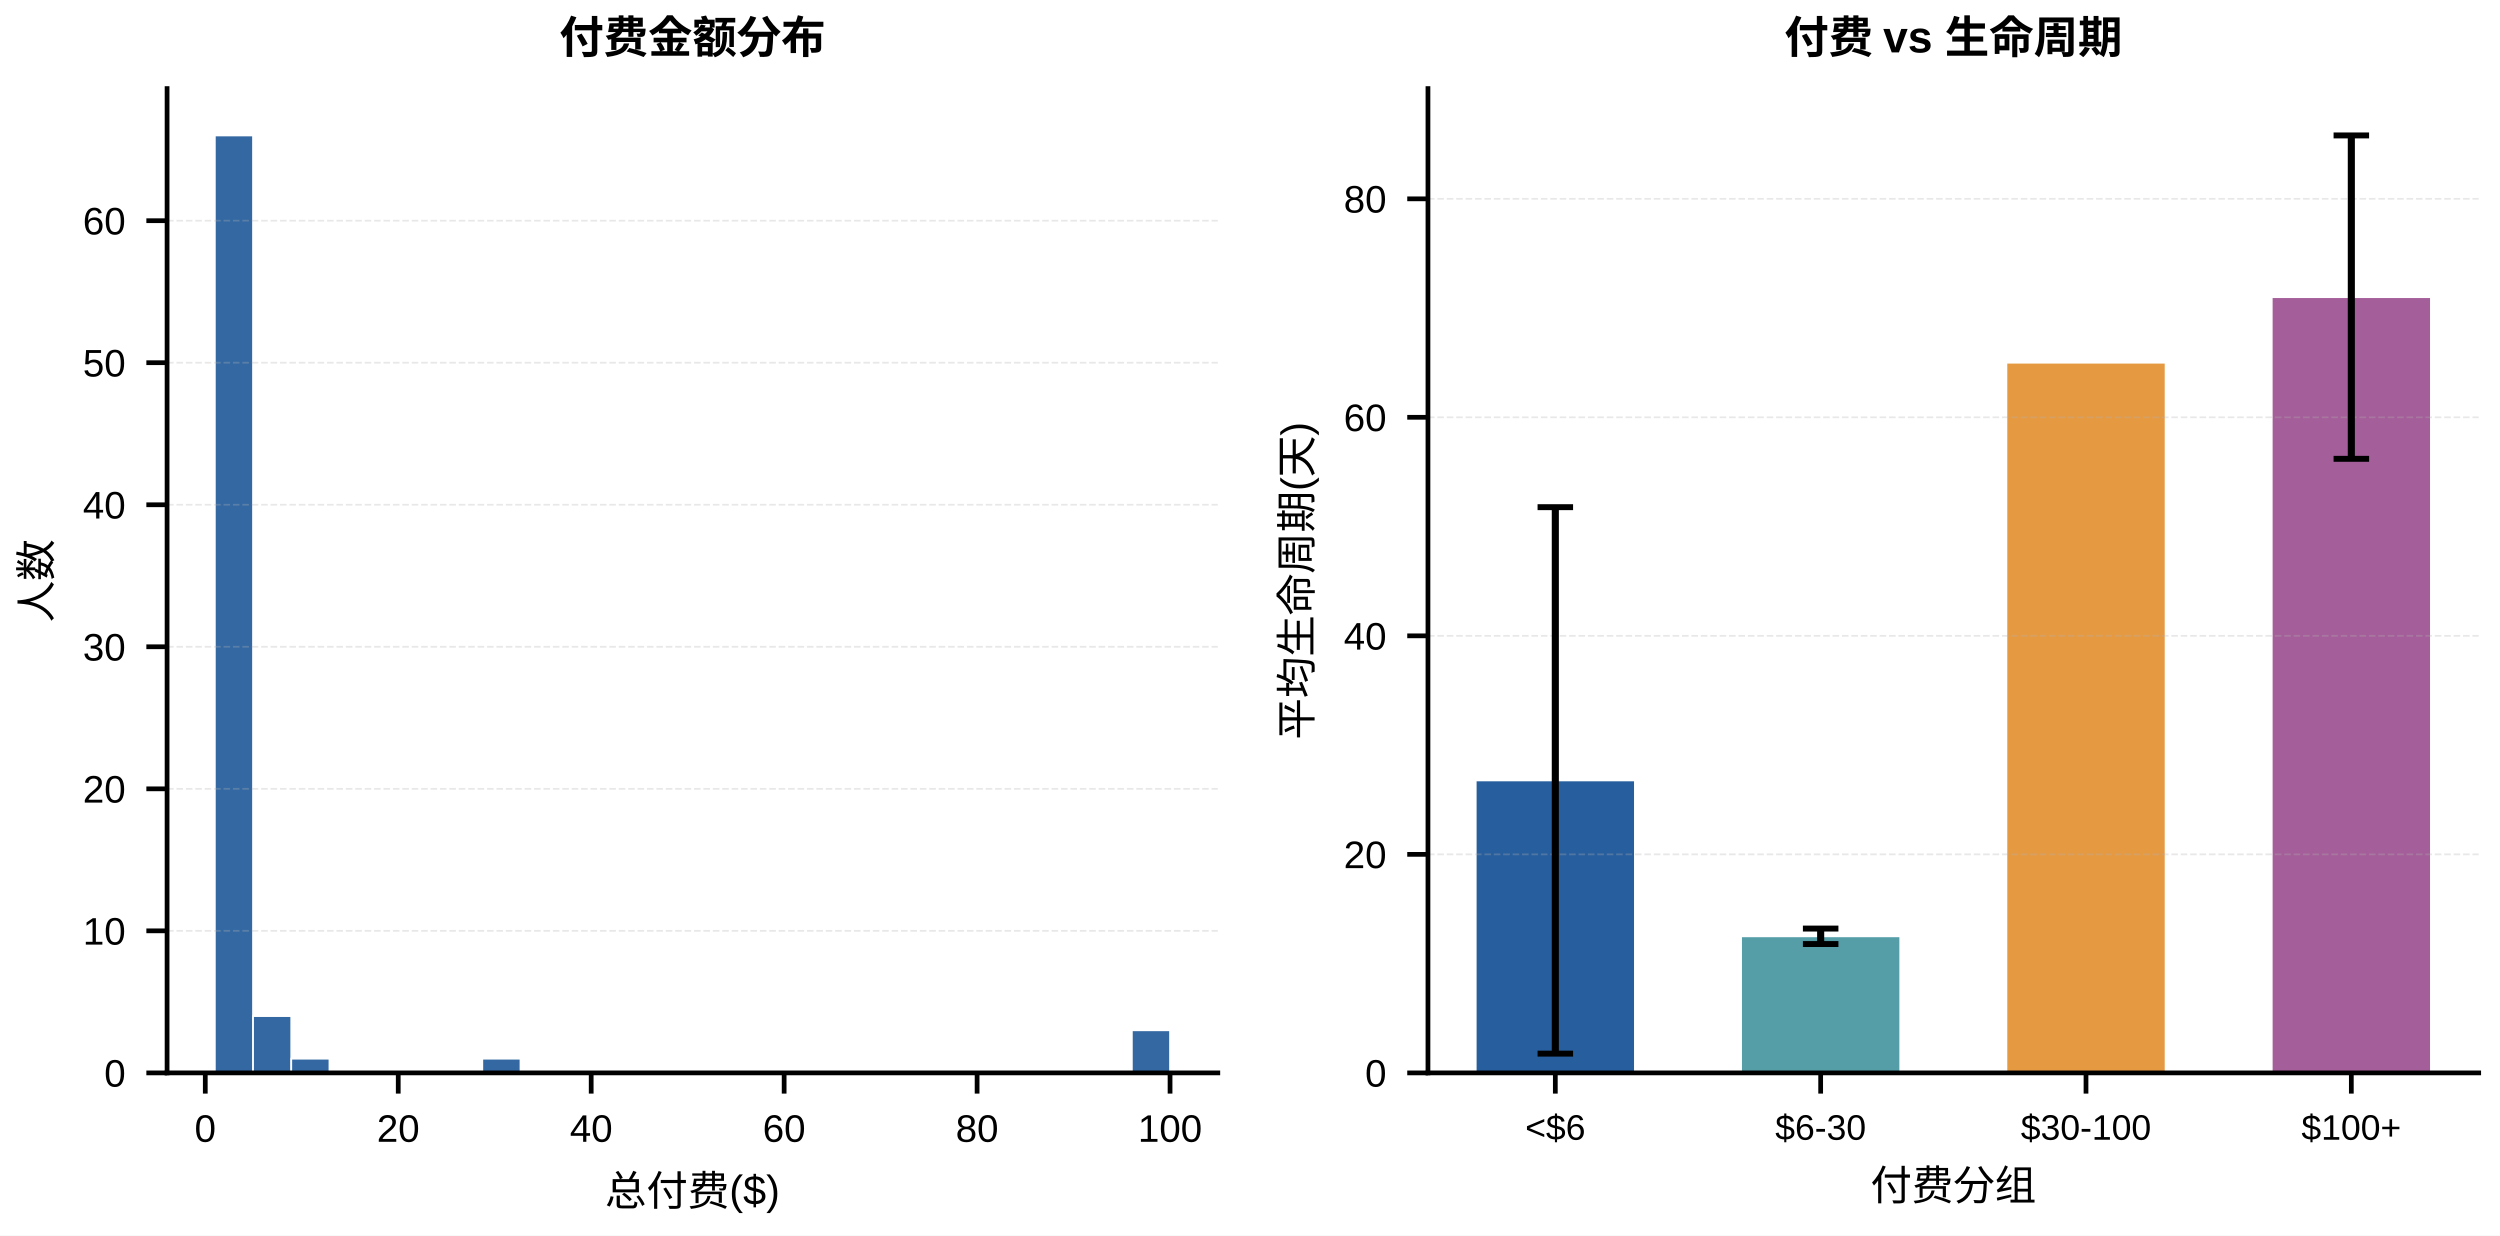
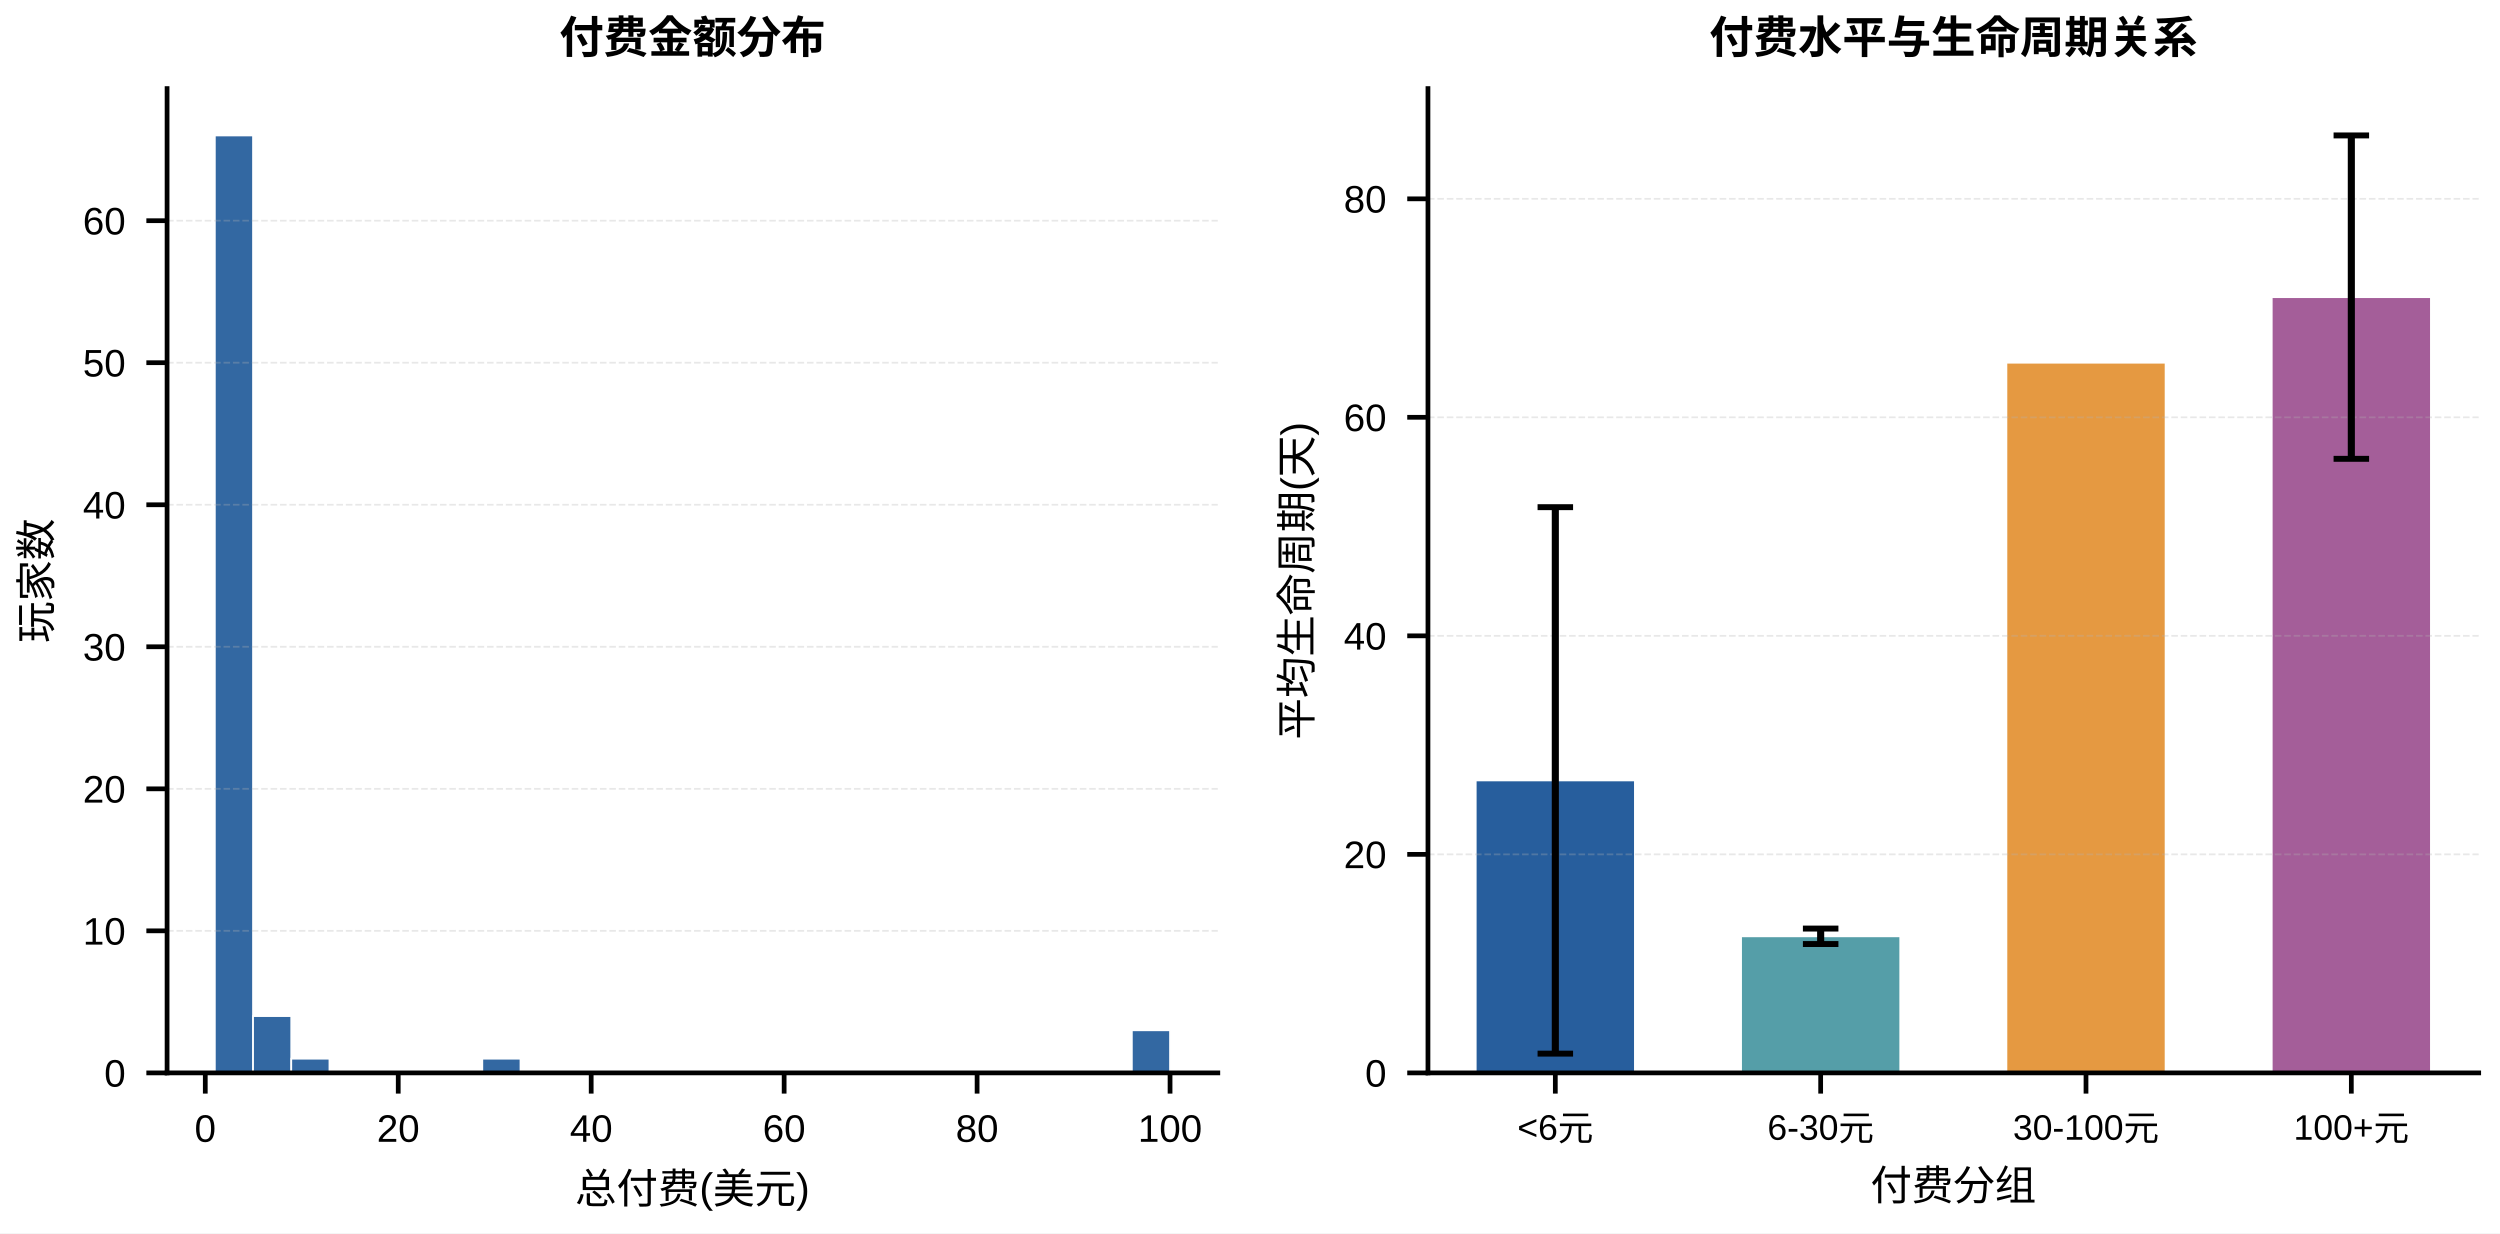
- <svg xmlns="http://www.w3.org/2000/svg" xmlns:xlink="http://www.w3.org/1999/xlink" width="422.431pt" height="208.778pt" viewBox="0 0 422.431 208.778" version="1.1">
+ <svg xmlns="http://www.w3.org/2000/svg" xmlns:xlink="http://www.w3.org/1999/xlink" width="422.431pt" height="208.402pt" viewBox="0 0 422.431 208.402" version="1.1">
  <defs>
    <style type="text/css">*{stroke-linejoin: round; stroke-linecap: butt}</style>
  </defs>
  <g id="figure_1">
    <g id="patch_1">
-       <path d="M 0 208.778  L 422.431 208.778  L 422.431 0  L 0 0  z " style="fill: #ffffff" />
+       <path d="M 0 208.402  L 422.431 208.402  L 422.431 0  L 0 0  z " style="fill: #ffffff" />
    </g>
    <g id="axes_1">
      <g id="patch_2">
        <path d="M 28.231 181.288  L 205.776 181.288  L 205.776 14.968  L 28.231 14.968  z " style="fill: #ffffff" />
      </g>
      <g id="patch_3">
-         <path d="M 36.301 181.288  L 42.757 181.288  L 42.757 22.888  L 36.301 22.888  z " clip-path="url(#pb839843f4e)" style="fill: #0f4d92; opacity: 0.85; stroke: #ffffff; stroke-width: 0.3; stroke-linejoin: miter" />
+         <path d="M 36.301 181.288  L 42.757 181.288  L 42.757 22.888  L 36.301 22.888  z " clip-path="url(#pcdb615c2f6)" style="fill: #0f4d92; opacity: 0.85; stroke: #ffffff; stroke-width: 0.3; stroke-linejoin: miter" />
      </g>
      <g id="patch_4">
-         <path d="M 42.757 181.288  L 49.214 181.288  L 49.214 171.688  L 42.757 171.688  z " clip-path="url(#pb839843f4e)" style="fill: #0f4d92; opacity: 0.85; stroke: #ffffff; stroke-width: 0.3; stroke-linejoin: miter" />
+         <path d="M 42.757 181.288  L 49.214 181.288  L 49.214 171.688  L 42.757 171.688  z " clip-path="url(#pcdb615c2f6)" style="fill: #0f4d92; opacity: 0.85; stroke: #ffffff; stroke-width: 0.3; stroke-linejoin: miter" />
      </g>
      <g id="patch_5">
-         <path d="M 49.214 181.288  L 55.67 181.288  L 55.67 178.888  L 49.214 178.888  z " clip-path="url(#pb839843f4e)" style="fill: #0f4d92; opacity: 0.85; stroke: #ffffff; stroke-width: 0.3; stroke-linejoin: miter" />
+         <path d="M 49.214 181.288  L 55.67 181.288  L 55.67 178.888  L 49.214 178.888  z " clip-path="url(#pcdb615c2f6)" style="fill: #0f4d92; opacity: 0.85; stroke: #ffffff; stroke-width: 0.3; stroke-linejoin: miter" />
      </g>
      <g id="patch_6">
-         <path d="M 55.67 181.288  L 62.126 181.288  L 62.126 181.288  L 55.67 181.288  z " clip-path="url(#pb839843f4e)" style="fill: #0f4d92; opacity: 0.85; stroke: #ffffff; stroke-width: 0.3; stroke-linejoin: miter" />
+         <path d="M 55.67 181.288  L 62.126 181.288  L 62.126 181.288  L 55.67 181.288  z " clip-path="url(#pcdb615c2f6)" style="fill: #0f4d92; opacity: 0.85; stroke: #ffffff; stroke-width: 0.3; stroke-linejoin: miter" />
      </g>
      <g id="patch_7">
-         <path d="M 62.126 181.288  L 68.582 181.288  L 68.582 181.288  L 62.126 181.288  z " clip-path="url(#pb839843f4e)" style="fill: #0f4d92; opacity: 0.85; stroke: #ffffff; stroke-width: 0.3; stroke-linejoin: miter" />
+         <path d="M 62.126 181.288  L 68.582 181.288  L 68.582 181.288  L 62.126 181.288  z " clip-path="url(#pcdb615c2f6)" style="fill: #0f4d92; opacity: 0.85; stroke: #ffffff; stroke-width: 0.3; stroke-linejoin: miter" />
      </g>
      <g id="patch_8">
-         <path d="M 68.582 181.288  L 75.038 181.288  L 75.038 181.288  L 68.582 181.288  z " clip-path="url(#pb839843f4e)" style="fill: #0f4d92; opacity: 0.85; stroke: #ffffff; stroke-width: 0.3; stroke-linejoin: miter" />
+         <path d="M 68.582 181.288  L 75.038 181.288  L 75.038 181.288  L 68.582 181.288  z " clip-path="url(#pcdb615c2f6)" style="fill: #0f4d92; opacity: 0.85; stroke: #ffffff; stroke-width: 0.3; stroke-linejoin: miter" />
      </g>
      <g id="patch_9">
-         <path d="M 75.038 181.288  L 81.495 181.288  L 81.495 181.288  L 75.038 181.288  z " clip-path="url(#pb839843f4e)" style="fill: #0f4d92; opacity: 0.85; stroke: #ffffff; stroke-width: 0.3; stroke-linejoin: miter" />
+         <path d="M 75.038 181.288  L 81.495 181.288  L 81.495 181.288  L 75.038 181.288  z " clip-path="url(#pcdb615c2f6)" style="fill: #0f4d92; opacity: 0.85; stroke: #ffffff; stroke-width: 0.3; stroke-linejoin: miter" />
      </g>
      <g id="patch_10">
-         <path d="M 81.495 181.288  L 87.951 181.288  L 87.951 178.888  L 81.495 178.888  z " clip-path="url(#pb839843f4e)" style="fill: #0f4d92; opacity: 0.85; stroke: #ffffff; stroke-width: 0.3; stroke-linejoin: miter" />
+         <path d="M 81.495 181.288  L 87.951 181.288  L 87.951 178.888  L 81.495 178.888  z " clip-path="url(#pcdb615c2f6)" style="fill: #0f4d92; opacity: 0.85; stroke: #ffffff; stroke-width: 0.3; stroke-linejoin: miter" />
      </g>
      <g id="patch_11">
-         <path d="M 87.951 181.288  L 94.407 181.288  L 94.407 181.288  L 87.951 181.288  z " clip-path="url(#pb839843f4e)" style="fill: #0f4d92; opacity: 0.85; stroke: #ffffff; stroke-width: 0.3; stroke-linejoin: miter" />
+         <path d="M 87.951 181.288  L 94.407 181.288  L 94.407 181.288  L 87.951 181.288  z " clip-path="url(#pcdb615c2f6)" style="fill: #0f4d92; opacity: 0.85; stroke: #ffffff; stroke-width: 0.3; stroke-linejoin: miter" />
      </g>
      <g id="patch_12">
-         <path d="M 94.407 181.288  L 100.863 181.288  L 100.863 181.288  L 94.407 181.288  z " clip-path="url(#pb839843f4e)" style="fill: #0f4d92; opacity: 0.85; stroke: #ffffff; stroke-width: 0.3; stroke-linejoin: miter" />
+         <path d="M 94.407 181.288  L 100.863 181.288  L 100.863 181.288  L 94.407 181.288  z " clip-path="url(#pcdb615c2f6)" style="fill: #0f4d92; opacity: 0.85; stroke: #ffffff; stroke-width: 0.3; stroke-linejoin: miter" />
      </g>
      <g id="patch_13">
-         <path d="M 100.863 181.288  L 107.319 181.288  L 107.319 181.288  L 100.863 181.288  z " clip-path="url(#pb839843f4e)" style="fill: #0f4d92; opacity: 0.85; stroke: #ffffff; stroke-width: 0.3; stroke-linejoin: miter" />
+         <path d="M 100.863 181.288  L 107.319 181.288  L 107.319 181.288  L 100.863 181.288  z " clip-path="url(#pcdb615c2f6)" style="fill: #0f4d92; opacity: 0.85; stroke: #ffffff; stroke-width: 0.3; stroke-linejoin: miter" />
      </g>
      <g id="patch_14">
-         <path d="M 107.319 181.288  L 113.776 181.288  L 113.776 181.288  L 107.319 181.288  z " clip-path="url(#pb839843f4e)" style="fill: #0f4d92; opacity: 0.85; stroke: #ffffff; stroke-width: 0.3; stroke-linejoin: miter" />
+         <path d="M 107.319 181.288  L 113.776 181.288  L 113.776 181.288  L 107.319 181.288  z " clip-path="url(#pcdb615c2f6)" style="fill: #0f4d92; opacity: 0.85; stroke: #ffffff; stroke-width: 0.3; stroke-linejoin: miter" />
      </g>
      <g id="patch_15">
-         <path d="M 113.776 181.288  L 120.232 181.288  L 120.232 181.288  L 113.776 181.288  z " clip-path="url(#pb839843f4e)" style="fill: #0f4d92; opacity: 0.85; stroke: #ffffff; stroke-width: 0.3; stroke-linejoin: miter" />
+         <path d="M 113.776 181.288  L 120.232 181.288  L 120.232 181.288  L 113.776 181.288  z " clip-path="url(#pcdb615c2f6)" style="fill: #0f4d92; opacity: 0.85; stroke: #ffffff; stroke-width: 0.3; stroke-linejoin: miter" />
      </g>
      <g id="patch_16">
-         <path d="M 120.232 181.288  L 126.688 181.288  L 126.688 181.288  L 120.232 181.288  z " clip-path="url(#pb839843f4e)" style="fill: #0f4d92; opacity: 0.85; stroke: #ffffff; stroke-width: 0.3; stroke-linejoin: miter" />
+         <path d="M 120.232 181.288  L 126.688 181.288  L 126.688 181.288  L 120.232 181.288  z " clip-path="url(#pcdb615c2f6)" style="fill: #0f4d92; opacity: 0.85; stroke: #ffffff; stroke-width: 0.3; stroke-linejoin: miter" />
      </g>
      <g id="patch_17">
-         <path d="M 126.688 181.288  L 133.144 181.288  L 133.144 181.288  L 126.688 181.288  z " clip-path="url(#pb839843f4e)" style="fill: #0f4d92; opacity: 0.85; stroke: #ffffff; stroke-width: 0.3; stroke-linejoin: miter" />
+         <path d="M 126.688 181.288  L 133.144 181.288  L 133.144 181.288  L 126.688 181.288  z " clip-path="url(#pcdb615c2f6)" style="fill: #0f4d92; opacity: 0.85; stroke: #ffffff; stroke-width: 0.3; stroke-linejoin: miter" />
      </g>
      <g id="patch_18">
-         <path d="M 133.144 181.288  L 139.6 181.288  L 139.6 181.288  L 133.144 181.288  z " clip-path="url(#pb839843f4e)" style="fill: #0f4d92; opacity: 0.85; stroke: #ffffff; stroke-width: 0.3; stroke-linejoin: miter" />
+         <path d="M 133.144 181.288  L 139.6 181.288  L 139.6 181.288  L 133.144 181.288  z " clip-path="url(#pcdb615c2f6)" style="fill: #0f4d92; opacity: 0.85; stroke: #ffffff; stroke-width: 0.3; stroke-linejoin: miter" />
      </g>
      <g id="patch_19">
-         <path d="M 139.6 181.288  L 146.057 181.288  L 146.057 181.288  L 139.6 181.288  z " clip-path="url(#pb839843f4e)" style="fill: #0f4d92; opacity: 0.85; stroke: #ffffff; stroke-width: 0.3; stroke-linejoin: miter" />
+         <path d="M 139.6 181.288  L 146.057 181.288  L 146.057 181.288  L 139.6 181.288  z " clip-path="url(#pcdb615c2f6)" style="fill: #0f4d92; opacity: 0.85; stroke: #ffffff; stroke-width: 0.3; stroke-linejoin: miter" />
      </g>
      <g id="patch_20">
-         <path d="M 146.057 181.288  L 152.513 181.288  L 152.513 181.288  L 146.057 181.288  z " clip-path="url(#pb839843f4e)" style="fill: #0f4d92; opacity: 0.85; stroke: #ffffff; stroke-width: 0.3; stroke-linejoin: miter" />
+         <path d="M 146.057 181.288  L 152.513 181.288  L 152.513 181.288  L 146.057 181.288  z " clip-path="url(#pcdb615c2f6)" style="fill: #0f4d92; opacity: 0.85; stroke: #ffffff; stroke-width: 0.3; stroke-linejoin: miter" />
      </g>
      <g id="patch_21">
-         <path d="M 152.513 181.288  L 158.969 181.288  L 158.969 181.288  L 152.513 181.288  z " clip-path="url(#pb839843f4e)" style="fill: #0f4d92; opacity: 0.85; stroke: #ffffff; stroke-width: 0.3; stroke-linejoin: miter" />
+         <path d="M 152.513 181.288  L 158.969 181.288  L 158.969 181.288  L 152.513 181.288  z " clip-path="url(#pcdb615c2f6)" style="fill: #0f4d92; opacity: 0.85; stroke: #ffffff; stroke-width: 0.3; stroke-linejoin: miter" />
      </g>
      <g id="patch_22">
-         <path d="M 158.969 181.288  L 165.425 181.288  L 165.425 181.288  L 158.969 181.288  z " clip-path="url(#pb839843f4e)" style="fill: #0f4d92; opacity: 0.85; stroke: #ffffff; stroke-width: 0.3; stroke-linejoin: miter" />
+         <path d="M 158.969 181.288  L 165.425 181.288  L 165.425 181.288  L 158.969 181.288  z " clip-path="url(#pcdb615c2f6)" style="fill: #0f4d92; opacity: 0.85; stroke: #ffffff; stroke-width: 0.3; stroke-linejoin: miter" />
      </g>
      <g id="patch_23">
-         <path d="M 165.425 181.288  L 171.881 181.288  L 171.881 181.288  L 165.425 181.288  z " clip-path="url(#pb839843f4e)" style="fill: #0f4d92; opacity: 0.85; stroke: #ffffff; stroke-width: 0.3; stroke-linejoin: miter" />
+         <path d="M 165.425 181.288  L 171.881 181.288  L 171.881 181.288  L 165.425 181.288  z " clip-path="url(#pcdb615c2f6)" style="fill: #0f4d92; opacity: 0.85; stroke: #ffffff; stroke-width: 0.3; stroke-linejoin: miter" />
      </g>
      <g id="patch_24">
-         <path d="M 171.881 181.288  L 178.338 181.288  L 178.338 181.288  L 171.881 181.288  z " clip-path="url(#pb839843f4e)" style="fill: #0f4d92; opacity: 0.85; stroke: #ffffff; stroke-width: 0.3; stroke-linejoin: miter" />
+         <path d="M 171.881 181.288  L 178.338 181.288  L 178.338 181.288  L 171.881 181.288  z " clip-path="url(#pcdb615c2f6)" style="fill: #0f4d92; opacity: 0.85; stroke: #ffffff; stroke-width: 0.3; stroke-linejoin: miter" />
      </g>
      <g id="patch_25">
-         <path d="M 178.338 181.288  L 184.794 181.288  L 184.794 181.288  L 178.338 181.288  z " clip-path="url(#pb839843f4e)" style="fill: #0f4d92; opacity: 0.85; stroke: #ffffff; stroke-width: 0.3; stroke-linejoin: miter" />
+         <path d="M 178.338 181.288  L 184.794 181.288  L 184.794 181.288  L 178.338 181.288  z " clip-path="url(#pcdb615c2f6)" style="fill: #0f4d92; opacity: 0.85; stroke: #ffffff; stroke-width: 0.3; stroke-linejoin: miter" />
      </g>
      <g id="patch_26">
-         <path d="M 184.794 181.288  L 191.25 181.288  L 191.25 181.288  L 184.794 181.288  z " clip-path="url(#pb839843f4e)" style="fill: #0f4d92; opacity: 0.85; stroke: #ffffff; stroke-width: 0.3; stroke-linejoin: miter" />
+         <path d="M 184.794 181.288  L 191.25 181.288  L 191.25 181.288  L 184.794 181.288  z " clip-path="url(#pcdb615c2f6)" style="fill: #0f4d92; opacity: 0.85; stroke: #ffffff; stroke-width: 0.3; stroke-linejoin: miter" />
      </g>
      <g id="patch_27">
-         <path d="M 191.25 181.288  L 197.706 181.288  L 197.706 174.088  L 191.25 174.088  z " clip-path="url(#pb839843f4e)" style="fill: #0f4d92; opacity: 0.85; stroke: #ffffff; stroke-width: 0.3; stroke-linejoin: miter" />
+         <path d="M 191.25 181.288  L 197.706 181.288  L 197.706 174.088  L 191.25 174.088  z " clip-path="url(#pcdb615c2f6)" style="fill: #0f4d92; opacity: 0.85; stroke: #ffffff; stroke-width: 0.3; stroke-linejoin: miter" />
      </g>
      <g id="matplotlib.axis_1">
        <g id="xtick_1">
          <g id="line2d_1">
            <defs>
-               <path id="mff4837c22b" d="M 0 0  L 0 3.5  " style="stroke: #000000; stroke-width: 0.8" />
+               <path id="m425048d9dd" d="M 0 0  L 0 3.5  " style="stroke: #000000; stroke-width: 0.8" />
            </defs>
            <g>
-               <use xlink:href="#mff4837c22b" x="34.687" y="181.288" style="stroke: #000000; stroke-width: 0.8" />
+               <use xlink:href="#m425048d9dd" x="34.687" y="181.288" style="stroke: #000000; stroke-width: 0.8" />
            </g>
          </g>
          <g id="text_1">
            <text style="font-size: 6.5px; font-family: 'Arial', 'Helvetica', 'DejaVu Sans', sans-serif; text-anchor: middle" x="34.687" y="192.941" transform="rotate(-0 34.6873 192.9409)">0</text>
          </g>
        </g>
        <g id="xtick_2">
          <g id="line2d_2">
            <g>
-               <use xlink:href="#mff4837c22b" x="67.291" y="181.288" style="stroke: #000000; stroke-width: 0.8" />
+               <use xlink:href="#m425048d9dd" x="67.291" y="181.288" style="stroke: #000000; stroke-width: 0.8" />
            </g>
          </g>
          <g id="text_2">
            <text style="font-size: 6.5px; font-family: 'Arial', 'Helvetica', 'DejaVu Sans', sans-serif; text-anchor: middle" x="67.291" y="192.941" transform="rotate(-0 67.29107 192.9409)">20</text>
          </g>
        </g>
        <g id="xtick_3">
          <g id="line2d_3">
            <g>
-               <use xlink:href="#mff4837c22b" x="99.895" y="181.288" style="stroke: #000000; stroke-width: 0.8" />
+               <use xlink:href="#m425048d9dd" x="99.895" y="181.288" style="stroke: #000000; stroke-width: 0.8" />
            </g>
          </g>
          <g id="text_3">
            <text style="font-size: 6.5px; font-family: 'Arial', 'Helvetica', 'DejaVu Sans', sans-serif; text-anchor: middle" x="99.895" y="192.941" transform="rotate(-0 99.89484 192.9409)">40</text>
          </g>
        </g>
        <g id="xtick_4">
          <g id="line2d_4">
            <g>
-               <use xlink:href="#mff4837c22b" x="132.499" y="181.288" style="stroke: #000000; stroke-width: 0.8" />
+               <use xlink:href="#m425048d9dd" x="132.499" y="181.288" style="stroke: #000000; stroke-width: 0.8" />
            </g>
          </g>
          <g id="text_4">
            <text style="font-size: 6.5px; font-family: 'Arial', 'Helvetica', 'DejaVu Sans', sans-serif; text-anchor: middle" x="132.499" y="192.941" transform="rotate(-0 132.4986 192.9409)">60</text>
          </g>
        </g>
        <g id="xtick_5">
          <g id="line2d_5">
            <g>
-               <use xlink:href="#mff4837c22b" x="165.102" y="181.288" style="stroke: #000000; stroke-width: 0.8" />
+               <use xlink:href="#m425048d9dd" x="165.102" y="181.288" style="stroke: #000000; stroke-width: 0.8" />
            </g>
          </g>
          <g id="text_5">
            <text style="font-size: 6.5px; font-family: 'Arial', 'Helvetica', 'DejaVu Sans', sans-serif; text-anchor: middle" x="165.102" y="192.941" transform="rotate(-0 165.1024 192.9409)">80</text>
          </g>
        </g>
        <g id="xtick_6">
          <g id="line2d_6">
            <g>
-               <use xlink:href="#mff4837c22b" x="197.706" y="181.288" style="stroke: #000000; stroke-width: 0.8" />
+               <use xlink:href="#m425048d9dd" x="197.706" y="181.288" style="stroke: #000000; stroke-width: 0.8" />
            </g>
          </g>
          <g id="text_6">
            <text style="font-size: 6.5px; font-family: 'Arial', 'Helvetica', 'DejaVu Sans', sans-serif; text-anchor: middle" x="197.706" y="192.941" transform="rotate(-0 197.7061 192.9409)">100</text>
          </g>
        </g>
        <g id="text_7">
-           <text style="font-size: 7px; font-family: 'Arial', 'Helvetica', 'DejaVu Sans', sans-serif; text-anchor: middle" x="117.004" y="203.705" transform="rotate(-0 117.0037 203.7048)">总付费($)</text>
+           <text style="font-size: 7px; font-family: 'Arial', 'Helvetica', 'DejaVu Sans', sans-serif; text-anchor: middle" x="117.004" y="203.329" transform="rotate(-0 117.0037 203.3286)">总付费(美元)</text>
        </g>
      </g>
      <g id="matplotlib.axis_2">
        <g id="ytick_1">
          <g id="line2d_7">
-             <path d="M 28.231 181.288  L 205.776 181.288  " clip-path="url(#pb839843f4e)" style="fill: none; stroke-dasharray: 1.11,0.48; stroke-dashoffset: 0; stroke: #b0b0b0; stroke-opacity: 0.3; stroke-width: 0.3" />
+             <path d="M 28.231 181.288  L 205.776 181.288  " clip-path="url(#pcdb615c2f6)" style="fill: none; stroke-dasharray: 1.11,0.48; stroke-dashoffset: 0; stroke: #b0b0b0; stroke-opacity: 0.3; stroke-width: 0.3" />
          </g>
          <g id="line2d_8">
            <defs>
-               <path id="m433791ecac" d="M 0 0  L -3.5 0  " style="stroke: #000000; stroke-width: 0.8" />
+               <path id="me47bda8095" d="M 0 0  L -3.5 0  " style="stroke: #000000; stroke-width: 0.8" />
            </defs>
            <g>
-               <use xlink:href="#m433791ecac" x="28.231" y="181.288" style="stroke: #000000; stroke-width: 0.8" />
+               <use xlink:href="#me47bda8095" x="28.231" y="181.288" style="stroke: #000000; stroke-width: 0.8" />
            </g>
          </g>
          <g id="text_8">
            <text style="font-size: 6.5px; font-family: 'Arial', 'Helvetica', 'DejaVu Sans', sans-serif; text-anchor: end" x="21.231" y="183.615" transform="rotate(-0 21.23094 183.6146)">0</text>
          </g>
        </g>
        <g id="ytick_2">
          <g id="line2d_9">
-             <path d="M 28.231 157.288  L 205.776 157.288  " clip-path="url(#pb839843f4e)" style="fill: none; stroke-dasharray: 1.11,0.48; stroke-dashoffset: 0; stroke: #b0b0b0; stroke-opacity: 0.3; stroke-width: 0.3" />
+             <path d="M 28.231 157.288  L 205.776 157.288  " clip-path="url(#pcdb615c2f6)" style="fill: none; stroke-dasharray: 1.11,0.48; stroke-dashoffset: 0; stroke: #b0b0b0; stroke-opacity: 0.3; stroke-width: 0.3" />
          </g>
          <g id="line2d_10">
            <g>
-               <use xlink:href="#m433791ecac" x="28.231" y="157.288" style="stroke: #000000; stroke-width: 0.8" />
+               <use xlink:href="#me47bda8095" x="28.231" y="157.288" style="stroke: #000000; stroke-width: 0.8" />
            </g>
          </g>
          <g id="text_9">
            <text style="font-size: 6.5px; font-family: 'Arial', 'Helvetica', 'DejaVu Sans', sans-serif; text-anchor: end" x="21.231" y="159.615" transform="rotate(-0 21.23094 159.6146)">10</text>
          </g>
        </g>
        <g id="ytick_3">
          <g id="line2d_11">
-             <path d="M 28.231 133.288  L 205.776 133.288  " clip-path="url(#pb839843f4e)" style="fill: none; stroke-dasharray: 1.11,0.48; stroke-dashoffset: 0; stroke: #b0b0b0; stroke-opacity: 0.3; stroke-width: 0.3" />
+             <path d="M 28.231 133.288  L 205.776 133.288  " clip-path="url(#pcdb615c2f6)" style="fill: none; stroke-dasharray: 1.11,0.48; stroke-dashoffset: 0; stroke: #b0b0b0; stroke-opacity: 0.3; stroke-width: 0.3" />
          </g>
          <g id="line2d_12">
            <g>
-               <use xlink:href="#m433791ecac" x="28.231" y="133.288" style="stroke: #000000; stroke-width: 0.8" />
+               <use xlink:href="#me47bda8095" x="28.231" y="133.288" style="stroke: #000000; stroke-width: 0.8" />
            </g>
          </g>
          <g id="text_10">
            <text style="font-size: 6.5px; font-family: 'Arial', 'Helvetica', 'DejaVu Sans', sans-serif; text-anchor: end" x="21.231" y="135.615" transform="rotate(-0 21.23094 135.6146)">20</text>
          </g>
        </g>
        <g id="ytick_4">
          <g id="line2d_13">
-             <path d="M 28.231 109.288  L 205.776 109.288  " clip-path="url(#pb839843f4e)" style="fill: none; stroke-dasharray: 1.11,0.48; stroke-dashoffset: 0; stroke: #b0b0b0; stroke-opacity: 0.3; stroke-width: 0.3" />
+             <path d="M 28.231 109.288  L 205.776 109.288  " clip-path="url(#pcdb615c2f6)" style="fill: none; stroke-dasharray: 1.11,0.48; stroke-dashoffset: 0; stroke: #b0b0b0; stroke-opacity: 0.3; stroke-width: 0.3" />
          </g>
          <g id="line2d_14">
            <g>
-               <use xlink:href="#m433791ecac" x="28.231" y="109.288" style="stroke: #000000; stroke-width: 0.8" />
+               <use xlink:href="#me47bda8095" x="28.231" y="109.288" style="stroke: #000000; stroke-width: 0.8" />
            </g>
          </g>
          <g id="text_11">
            <text style="font-size: 6.5px; font-family: 'Arial', 'Helvetica', 'DejaVu Sans', sans-serif; text-anchor: end" x="21.231" y="111.615" transform="rotate(-0 21.23094 111.6146)">30</text>
          </g>
        </g>
        <g id="ytick_5">
          <g id="line2d_15">
-             <path d="M 28.231 85.288  L 205.776 85.288  " clip-path="url(#pb839843f4e)" style="fill: none; stroke-dasharray: 1.11,0.48; stroke-dashoffset: 0; stroke: #b0b0b0; stroke-opacity: 0.3; stroke-width: 0.3" />
+             <path d="M 28.231 85.288  L 205.776 85.288  " clip-path="url(#pcdb615c2f6)" style="fill: none; stroke-dasharray: 1.11,0.48; stroke-dashoffset: 0; stroke: #b0b0b0; stroke-opacity: 0.3; stroke-width: 0.3" />
          </g>
          <g id="line2d_16">
            <g>
-               <use xlink:href="#m433791ecac" x="28.231" y="85.288" style="stroke: #000000; stroke-width: 0.8" />
+               <use xlink:href="#me47bda8095" x="28.231" y="85.288" style="stroke: #000000; stroke-width: 0.8" />
            </g>
          </g>
          <g id="text_12">
            <text style="font-size: 6.5px; font-family: 'Arial', 'Helvetica', 'DejaVu Sans', sans-serif; text-anchor: end" x="21.231" y="87.615" transform="rotate(-0 21.23094 87.61465)">40</text>
          </g>
        </g>
        <g id="ytick_6">
          <g id="line2d_17">
-             <path d="M 28.231 61.288  L 205.776 61.288  " clip-path="url(#pb839843f4e)" style="fill: none; stroke-dasharray: 1.11,0.48; stroke-dashoffset: 0; stroke: #b0b0b0; stroke-opacity: 0.3; stroke-width: 0.3" />
+             <path d="M 28.231 61.288  L 205.776 61.288  " clip-path="url(#pcdb615c2f6)" style="fill: none; stroke-dasharray: 1.11,0.48; stroke-dashoffset: 0; stroke: #b0b0b0; stroke-opacity: 0.3; stroke-width: 0.3" />
          </g>
          <g id="line2d_18">
            <g>
-               <use xlink:href="#m433791ecac" x="28.231" y="61.288" style="stroke: #000000; stroke-width: 0.8" />
+               <use xlink:href="#me47bda8095" x="28.231" y="61.288" style="stroke: #000000; stroke-width: 0.8" />
            </g>
          </g>
          <g id="text_13">
            <text style="font-size: 6.5px; font-family: 'Arial', 'Helvetica', 'DejaVu Sans', sans-serif; text-anchor: end" x="21.231" y="63.615" transform="rotate(-0 21.23094 63.61465)">50</text>
          </g>
        </g>
        <g id="ytick_7">
          <g id="line2d_19">
-             <path d="M 28.231 37.288  L 205.776 37.288  " clip-path="url(#pb839843f4e)" style="fill: none; stroke-dasharray: 1.11,0.48; stroke-dashoffset: 0; stroke: #b0b0b0; stroke-opacity: 0.3; stroke-width: 0.3" />
+             <path d="M 28.231 37.288  L 205.776 37.288  " clip-path="url(#pcdb615c2f6)" style="fill: none; stroke-dasharray: 1.11,0.48; stroke-dashoffset: 0; stroke: #b0b0b0; stroke-opacity: 0.3; stroke-width: 0.3" />
          </g>
          <g id="line2d_20">
            <g>
-               <use xlink:href="#m433791ecac" x="28.231" y="37.288" style="stroke: #000000; stroke-width: 0.8" />
+               <use xlink:href="#me47bda8095" x="28.231" y="37.288" style="stroke: #000000; stroke-width: 0.8" />
            </g>
          </g>
          <g id="text_14">
            <text style="font-size: 6.5px; font-family: 'Arial', 'Helvetica', 'DejaVu Sans', sans-serif; text-anchor: end" x="21.231" y="39.615" transform="rotate(-0 21.23094 39.61465)">60</text>
          </g>
        </g>
        <g id="text_15">
-           <text style="font-size: 7px; font-family: 'Arial', 'Helvetica', 'DejaVu Sans', sans-serif; text-anchor: middle" x="8.61" y="98.128" transform="rotate(-90 8.610469 98.12836)">人数</text>
+           <text style="font-size: 7px; font-family: 'Arial', 'Helvetica', 'DejaVu Sans', sans-serif; text-anchor: middle" x="8.61" y="98.128" transform="rotate(-90 8.610469 98.12836)">玩家数</text>
        </g>
      </g>
      <g id="patch_28">
        <path d="M 28.231 181.288  L 28.231 14.968  " style="fill: none; stroke: #000000; stroke-width: 0.8; stroke-linejoin: miter; stroke-linecap: square" />
      </g>
      <g id="patch_29">
        <path d="M 28.231 181.288  L 205.776 181.288  " style="fill: none; stroke: #000000; stroke-width: 0.8; stroke-linejoin: miter; stroke-linecap: square" />
      </g>
      <g id="text_16">
        <text style="font-weight: 700; font-size: 7.5px; font-family: 'Arial', 'Helvetica', 'DejaVu Sans', sans-serif; text-anchor: middle" x="117.004" y="8.968" transform="rotate(-0 117.0037 8.968359)">付费金额分布</text>
      </g>
    </g>
    <g id="axes_2">
      <g id="patch_30">
        <path d="M 241.285 181.288  L 418.831 181.288  L 418.831 14.968  L 241.285 14.968  z " style="fill: #ffffff" />
      </g>
      <g id="patch_31">
-         <path d="M 249.356 181.288  L 276.257 181.288  L 276.257 131.87  L 249.356 131.87  z " clip-path="url(#p3d2ad061c0)" style="fill: #0f4d92; opacity: 0.9; stroke: #ffffff; stroke-width: 0.3; stroke-linejoin: miter" />
+         <path d="M 249.356 181.288  L 276.257 181.288  L 276.257 131.87  L 249.356 131.87  z " clip-path="url(#pd892b8c879)" style="fill: #0f4d92; opacity: 0.9; stroke: #ffffff; stroke-width: 0.3; stroke-linejoin: miter" />
      </g>
      <g id="patch_32">
-         <path d="M 294.19 181.288  L 321.091 181.288  L 321.091 158.211  L 294.19 158.211  z " clip-path="url(#p3d2ad061c0)" style="fill: #42949e; opacity: 0.9; stroke: #ffffff; stroke-width: 0.3; stroke-linejoin: miter" />
+         <path d="M 294.19 181.288  L 321.091 181.288  L 321.091 158.211  L 294.19 158.211  z " clip-path="url(#pd892b8c879)" style="fill: #42949e; opacity: 0.9; stroke: #ffffff; stroke-width: 0.3; stroke-linejoin: miter" />
      </g>
      <g id="patch_33">
-         <path d="M 339.025 181.288  L 365.926 181.288  L 365.926 61.286  L 339.025 61.286  z " clip-path="url(#p3d2ad061c0)" style="fill: #e28e2c; opacity: 0.9; stroke: #ffffff; stroke-width: 0.3; stroke-linejoin: miter" />
+         <path d="M 339.025 181.288  L 365.926 181.288  L 365.926 61.286  L 339.025 61.286  z " clip-path="url(#pd892b8c879)" style="fill: #e28e2c; opacity: 0.9; stroke: #ffffff; stroke-width: 0.3; stroke-linejoin: miter" />
      </g>
      <g id="patch_34">
-         <path d="M 383.86 181.288  L 410.761 181.288  L 410.761 50.209  L 383.86 50.209  z " clip-path="url(#p3d2ad061c0)" style="fill: #9a4d8e; opacity: 0.9; stroke: #ffffff; stroke-width: 0.3; stroke-linejoin: miter" />
+         <path d="M 383.86 181.288  L 410.761 181.288  L 410.761 50.209  L 383.86 50.209  z " clip-path="url(#pd892b8c879)" style="fill: #9a4d8e; opacity: 0.9; stroke: #ffffff; stroke-width: 0.3; stroke-linejoin: miter" />
      </g>
      <g id="matplotlib.axis_3">
        <g id="xtick_7">
          <g id="line2d_21">
            <g>
-               <use xlink:href="#mff4837c22b" x="262.806" y="181.288" style="stroke: #000000; stroke-width: 0.8" />
+               <use xlink:href="#m425048d9dd" x="262.806" y="181.288" style="stroke: #000000; stroke-width: 0.8" />
            </g>
          </g>
          <g id="text_17">
-             <text style="font-size: 6px; font-family: 'Arial', 'Helvetica', 'DejaVu Sans', sans-serif; text-anchor: middle" x="262.806" y="192.583" transform="rotate(-0 262.8061 192.583)">&lt;$6</text>
+             <text style="font-size: 6px; font-family: 'Arial', 'Helvetica', 'DejaVu Sans', sans-serif; text-anchor: middle" x="262.806" y="192.583" transform="rotate(-0 262.8061 192.583)">&lt;6元</text>
          </g>
        </g>
        <g id="xtick_8">
          <g id="line2d_22">
            <g>
-               <use xlink:href="#mff4837c22b" x="307.641" y="181.288" style="stroke: #000000; stroke-width: 0.8" />
+               <use xlink:href="#m425048d9dd" x="307.641" y="181.288" style="stroke: #000000; stroke-width: 0.8" />
            </g>
          </g>
          <g id="text_18">
-             <text style="font-size: 6px; font-family: 'Arial', 'Helvetica', 'DejaVu Sans', sans-serif; text-anchor: middle" x="307.641" y="192.583" transform="rotate(-0 307.6409 192.583)">$6-30</text>
+             <text style="font-size: 6px; font-family: 'Arial', 'Helvetica', 'DejaVu Sans', sans-serif; text-anchor: middle" x="307.641" y="192.583" transform="rotate(-0 307.6409 192.583)">6-30元</text>
          </g>
        </g>
        <g id="xtick_9">
          <g id="line2d_23">
            <g>
-               <use xlink:href="#mff4837c22b" x="352.476" y="181.288" style="stroke: #000000; stroke-width: 0.8" />
+               <use xlink:href="#m425048d9dd" x="352.476" y="181.288" style="stroke: #000000; stroke-width: 0.8" />
            </g>
          </g>
          <g id="text_19">
-             <text style="font-size: 6px; font-family: 'Arial', 'Helvetica', 'DejaVu Sans', sans-serif; text-anchor: middle" x="352.476" y="192.583" transform="rotate(-0 352.4756 192.583)">$30-100</text>
+             <text style="font-size: 6px; font-family: 'Arial', 'Helvetica', 'DejaVu Sans', sans-serif; text-anchor: middle" x="352.476" y="192.583" transform="rotate(-0 352.4756 192.583)">30-100元</text>
          </g>
        </g>
        <g id="xtick_10">
          <g id="line2d_24">
            <g>
-               <use xlink:href="#mff4837c22b" x="397.31" y="181.288" style="stroke: #000000; stroke-width: 0.8" />
+               <use xlink:href="#m425048d9dd" x="397.31" y="181.288" style="stroke: #000000; stroke-width: 0.8" />
            </g>
          </g>
          <g id="text_20">
-             <text style="font-size: 6px; font-family: 'Arial', 'Helvetica', 'DejaVu Sans', sans-serif; text-anchor: middle" x="397.31" y="192.583" transform="rotate(-0 397.3103 192.583)">$100+</text>
+             <text style="font-size: 6px; font-family: 'Arial', 'Helvetica', 'DejaVu Sans', sans-serif; text-anchor: middle" x="397.31" y="192.583" transform="rotate(-0 397.3103 192.583)">100+元</text>
          </g>
        </g>
        <g id="text_21">
          <text style="font-size: 7px; font-family: 'Arial', 'Helvetica', 'DejaVu Sans', sans-serif; text-anchor: middle" x="330.058" y="202.786" transform="rotate(-0 330.0582 202.786)">付费分组</text>
        </g>
      </g>
      <g id="matplotlib.axis_4">
        <g id="ytick_8">
          <g id="line2d_25">
-             <path d="M 241.285 181.288  L 418.831 181.288  " clip-path="url(#p3d2ad061c0)" style="fill: none; stroke-dasharray: 1.11,0.48; stroke-dashoffset: 0; stroke: #b0b0b0; stroke-opacity: 0.3; stroke-width: 0.3" />
+             <path d="M 241.285 181.288  L 418.831 181.288  " clip-path="url(#pd892b8c879)" style="fill: none; stroke-dasharray: 1.11,0.48; stroke-dashoffset: 0; stroke: #b0b0b0; stroke-opacity: 0.3; stroke-width: 0.3" />
          </g>
          <g id="line2d_26">
            <g>
-               <use xlink:href="#m433791ecac" x="241.285" y="181.288" style="stroke: #000000; stroke-width: 0.8" />
+               <use xlink:href="#me47bda8095" x="241.285" y="181.288" style="stroke: #000000; stroke-width: 0.8" />
            </g>
          </g>
          <g id="text_22">
            <text style="font-size: 6.5px; font-family: 'Arial', 'Helvetica', 'DejaVu Sans', sans-serif; text-anchor: end" x="234.285" y="183.615" transform="rotate(-0 234.2855 183.6146)">0</text>
          </g>
        </g>
        <g id="ytick_9">
          <g id="line2d_27">
-             <path d="M 241.285 144.365  L 418.831 144.365  " clip-path="url(#p3d2ad061c0)" style="fill: none; stroke-dasharray: 1.11,0.48; stroke-dashoffset: 0; stroke: #b0b0b0; stroke-opacity: 0.3; stroke-width: 0.3" />
+             <path d="M 241.285 144.365  L 418.831 144.365  " clip-path="url(#pd892b8c879)" style="fill: none; stroke-dasharray: 1.11,0.48; stroke-dashoffset: 0; stroke: #b0b0b0; stroke-opacity: 0.3; stroke-width: 0.3" />
          </g>
          <g id="line2d_28">
            <g>
-               <use xlink:href="#m433791ecac" x="241.285" y="144.365" style="stroke: #000000; stroke-width: 0.8" />
+               <use xlink:href="#me47bda8095" x="241.285" y="144.365" style="stroke: #000000; stroke-width: 0.8" />
            </g>
          </g>
          <g id="text_23">
            <text style="font-size: 6.5px; font-family: 'Arial', 'Helvetica', 'DejaVu Sans', sans-serif; text-anchor: end" x="234.285" y="146.691" transform="rotate(-0 234.2855 146.691)">20</text>
          </g>
        </g>
        <g id="ytick_10">
          <g id="line2d_29">
-             <path d="M 241.285 107.441  L 418.831 107.441  " clip-path="url(#p3d2ad061c0)" style="fill: none; stroke-dasharray: 1.11,0.48; stroke-dashoffset: 0; stroke: #b0b0b0; stroke-opacity: 0.3; stroke-width: 0.3" />
+             <path d="M 241.285 107.441  L 418.831 107.441  " clip-path="url(#pd892b8c879)" style="fill: none; stroke-dasharray: 1.11,0.48; stroke-dashoffset: 0; stroke: #b0b0b0; stroke-opacity: 0.3; stroke-width: 0.3" />
          </g>
          <g id="line2d_30">
            <g>
-               <use xlink:href="#m433791ecac" x="241.285" y="107.441" style="stroke: #000000; stroke-width: 0.8" />
+               <use xlink:href="#me47bda8095" x="241.285" y="107.441" style="stroke: #000000; stroke-width: 0.8" />
            </g>
          </g>
          <g id="text_24">
            <text style="font-size: 6.5px; font-family: 'Arial', 'Helvetica', 'DejaVu Sans', sans-serif; text-anchor: end" x="234.285" y="109.767" transform="rotate(-0 234.2855 109.7673)">40</text>
          </g>
        </g>
        <g id="ytick_11">
          <g id="line2d_31">
-             <path d="M 241.285 70.517  L 418.831 70.517  " clip-path="url(#p3d2ad061c0)" style="fill: none; stroke-dasharray: 1.11,0.48; stroke-dashoffset: 0; stroke: #b0b0b0; stroke-opacity: 0.3; stroke-width: 0.3" />
+             <path d="M 241.285 70.517  L 418.831 70.517  " clip-path="url(#pd892b8c879)" style="fill: none; stroke-dasharray: 1.11,0.48; stroke-dashoffset: 0; stroke: #b0b0b0; stroke-opacity: 0.3; stroke-width: 0.3" />
          </g>
          <g id="line2d_32">
            <g>
-               <use xlink:href="#m433791ecac" x="241.285" y="70.517" style="stroke: #000000; stroke-width: 0.8" />
+               <use xlink:href="#me47bda8095" x="241.285" y="70.517" style="stroke: #000000; stroke-width: 0.8" />
            </g>
          </g>
          <g id="text_25">
            <text style="font-size: 6.5px; font-family: 'Arial', 'Helvetica', 'DejaVu Sans', sans-serif; text-anchor: end" x="234.285" y="72.844" transform="rotate(-0 234.2855 72.84367)">60</text>
          </g>
        </g>
        <g id="ytick_12">
          <g id="line2d_33">
-             <path d="M 241.285 33.594  L 418.831 33.594  " clip-path="url(#p3d2ad061c0)" style="fill: none; stroke-dasharray: 1.11,0.48; stroke-dashoffset: 0; stroke: #b0b0b0; stroke-opacity: 0.3; stroke-width: 0.3" />
+             <path d="M 241.285 33.594  L 418.831 33.594  " clip-path="url(#pd892b8c879)" style="fill: none; stroke-dasharray: 1.11,0.48; stroke-dashoffset: 0; stroke: #b0b0b0; stroke-opacity: 0.3; stroke-width: 0.3" />
          </g>
          <g id="line2d_34">
            <g>
-               <use xlink:href="#m433791ecac" x="241.285" y="33.594" style="stroke: #000000; stroke-width: 0.8" />
+               <use xlink:href="#me47bda8095" x="241.285" y="33.594" style="stroke: #000000; stroke-width: 0.8" />
            </g>
          </g>
          <g id="text_26">
            <text style="font-size: 6.5px; font-family: 'Arial', 'Helvetica', 'DejaVu Sans', sans-serif; text-anchor: end" x="234.285" y="35.92" transform="rotate(-0 234.2855 35.92001)">80</text>
          </g>
        </g>
        <g id="text_27">
          <text style="font-size: 7px; font-family: 'Arial', 'Helvetica', 'DejaVu Sans', sans-serif; text-anchor: middle" x="221.583" y="98.128" transform="rotate(-90 221.583 98.12836)">平均生命周期(天)</text>
        </g>
      </g>
      <g id="LineCollection_1">
-         <path d="M 262.806 178.038  L 262.806 85.701  " clip-path="url(#p3d2ad061c0)" style="fill: none; stroke: #000000; stroke-width: 1.2" />
-         <path d="M 307.641 159.517  L 307.641 156.906  " clip-path="url(#p3d2ad061c0)" style="fill: none; stroke: #000000; stroke-width: 1.2" />
-         <path clip-path="url(#p3d2ad061c0)" style="fill: none; stroke: #000000; stroke-width: 1.2" />
-         <path d="M 397.31 77.53  L 397.31 22.888  " clip-path="url(#p3d2ad061c0)" style="fill: none; stroke: #000000; stroke-width: 1.2" />
+         <path d="M 262.806 178.038  L 262.806 85.701  " clip-path="url(#pd892b8c879)" style="fill: none; stroke: #000000; stroke-width: 1.2" />
+         <path d="M 307.641 159.517  L 307.641 156.906  " clip-path="url(#pd892b8c879)" style="fill: none; stroke: #000000; stroke-width: 1.2" />
+         <path clip-path="url(#pd892b8c879)" style="fill: none; stroke: #000000; stroke-width: 1.2" />
+         <path d="M 397.31 77.53  L 397.31 22.888  " clip-path="url(#pd892b8c879)" style="fill: none; stroke: #000000; stroke-width: 1.2" />
      </g>
      <g id="line2d_35">
        <defs>
-           <path id="m51c89a40e4" d="M 3 0  L -3 -0  " style="stroke: #000000" />
+           <path id="mb57ebc94f1" d="M 3 0  L -3 -0  " style="stroke: #000000" />
        </defs>
-         <g clip-path="url(#p3d2ad061c0)">
-           <use xlink:href="#m51c89a40e4" x="262.806" y="178.038" style="stroke: #000000" />
-           <use xlink:href="#m51c89a40e4" x="307.641" y="159.517" style="stroke: #000000" />
-           <use xlink:href="#m51c89a40e4" x="397.31" y="77.53" style="stroke: #000000" />
+         <g clip-path="url(#pd892b8c879)">
+           <use xlink:href="#mb57ebc94f1" x="262.806" y="178.038" style="stroke: #000000" />
+           <use xlink:href="#mb57ebc94f1" x="307.641" y="159.517" style="stroke: #000000" />
+           <use xlink:href="#mb57ebc94f1" x="397.31" y="77.53" style="stroke: #000000" />
        </g>
      </g>
      <g id="line2d_36">
-         <g clip-path="url(#p3d2ad061c0)">
-           <use xlink:href="#m51c89a40e4" x="262.806" y="85.701" style="stroke: #000000" />
-           <use xlink:href="#m51c89a40e4" x="307.641" y="156.906" style="stroke: #000000" />
-           <use xlink:href="#m51c89a40e4" x="397.31" y="22.888" style="stroke: #000000" />
+         <g clip-path="url(#pd892b8c879)">
+           <use xlink:href="#mb57ebc94f1" x="262.806" y="85.701" style="stroke: #000000" />
+           <use xlink:href="#mb57ebc94f1" x="307.641" y="156.906" style="stroke: #000000" />
+           <use xlink:href="#mb57ebc94f1" x="397.31" y="22.888" style="stroke: #000000" />
        </g>
      </g>
      <g id="patch_35">
        <path d="M 241.285 181.288  L 241.285 14.968  " style="fill: none; stroke: #000000; stroke-width: 0.8; stroke-linejoin: miter; stroke-linecap: square" />
      </g>
      <g id="patch_36">
        <path d="M 241.285 181.288  L 418.831 181.288  " style="fill: none; stroke: #000000; stroke-width: 0.8; stroke-linejoin: miter; stroke-linecap: square" />
      </g>
      <g id="text_28">
-         <text style="font-weight: 700; font-size: 7.5px; font-family: 'Arial', 'Helvetica', 'DejaVu Sans', sans-serif; text-anchor: middle" x="330.058" y="8.968" transform="rotate(-0 330.0582 8.968359)">付费 vs 生命周期</text>
+         <text style="font-weight: 700; font-size: 7.5px; font-family: 'Arial', 'Helvetica', 'DejaVu Sans', sans-serif; text-anchor: middle" x="330.058" y="8.968" transform="rotate(-0 330.0582 8.968359)">付费水平与生命周期关系</text>
      </g>
    </g>
  </g>
  <defs>
-     <clipPath id="pb839843f4e">
+     <clipPath id="pcdb615c2f6">
      <rect x="28.231" y="14.968" width="177.545" height="166.32" />
    </clipPath>
-     <clipPath id="p3d2ad061c0">
+     <clipPath id="pd892b8c879">
      <rect x="241.285" y="14.968" width="177.545" height="166.32" />
    </clipPath>
  </defs>
</svg>
